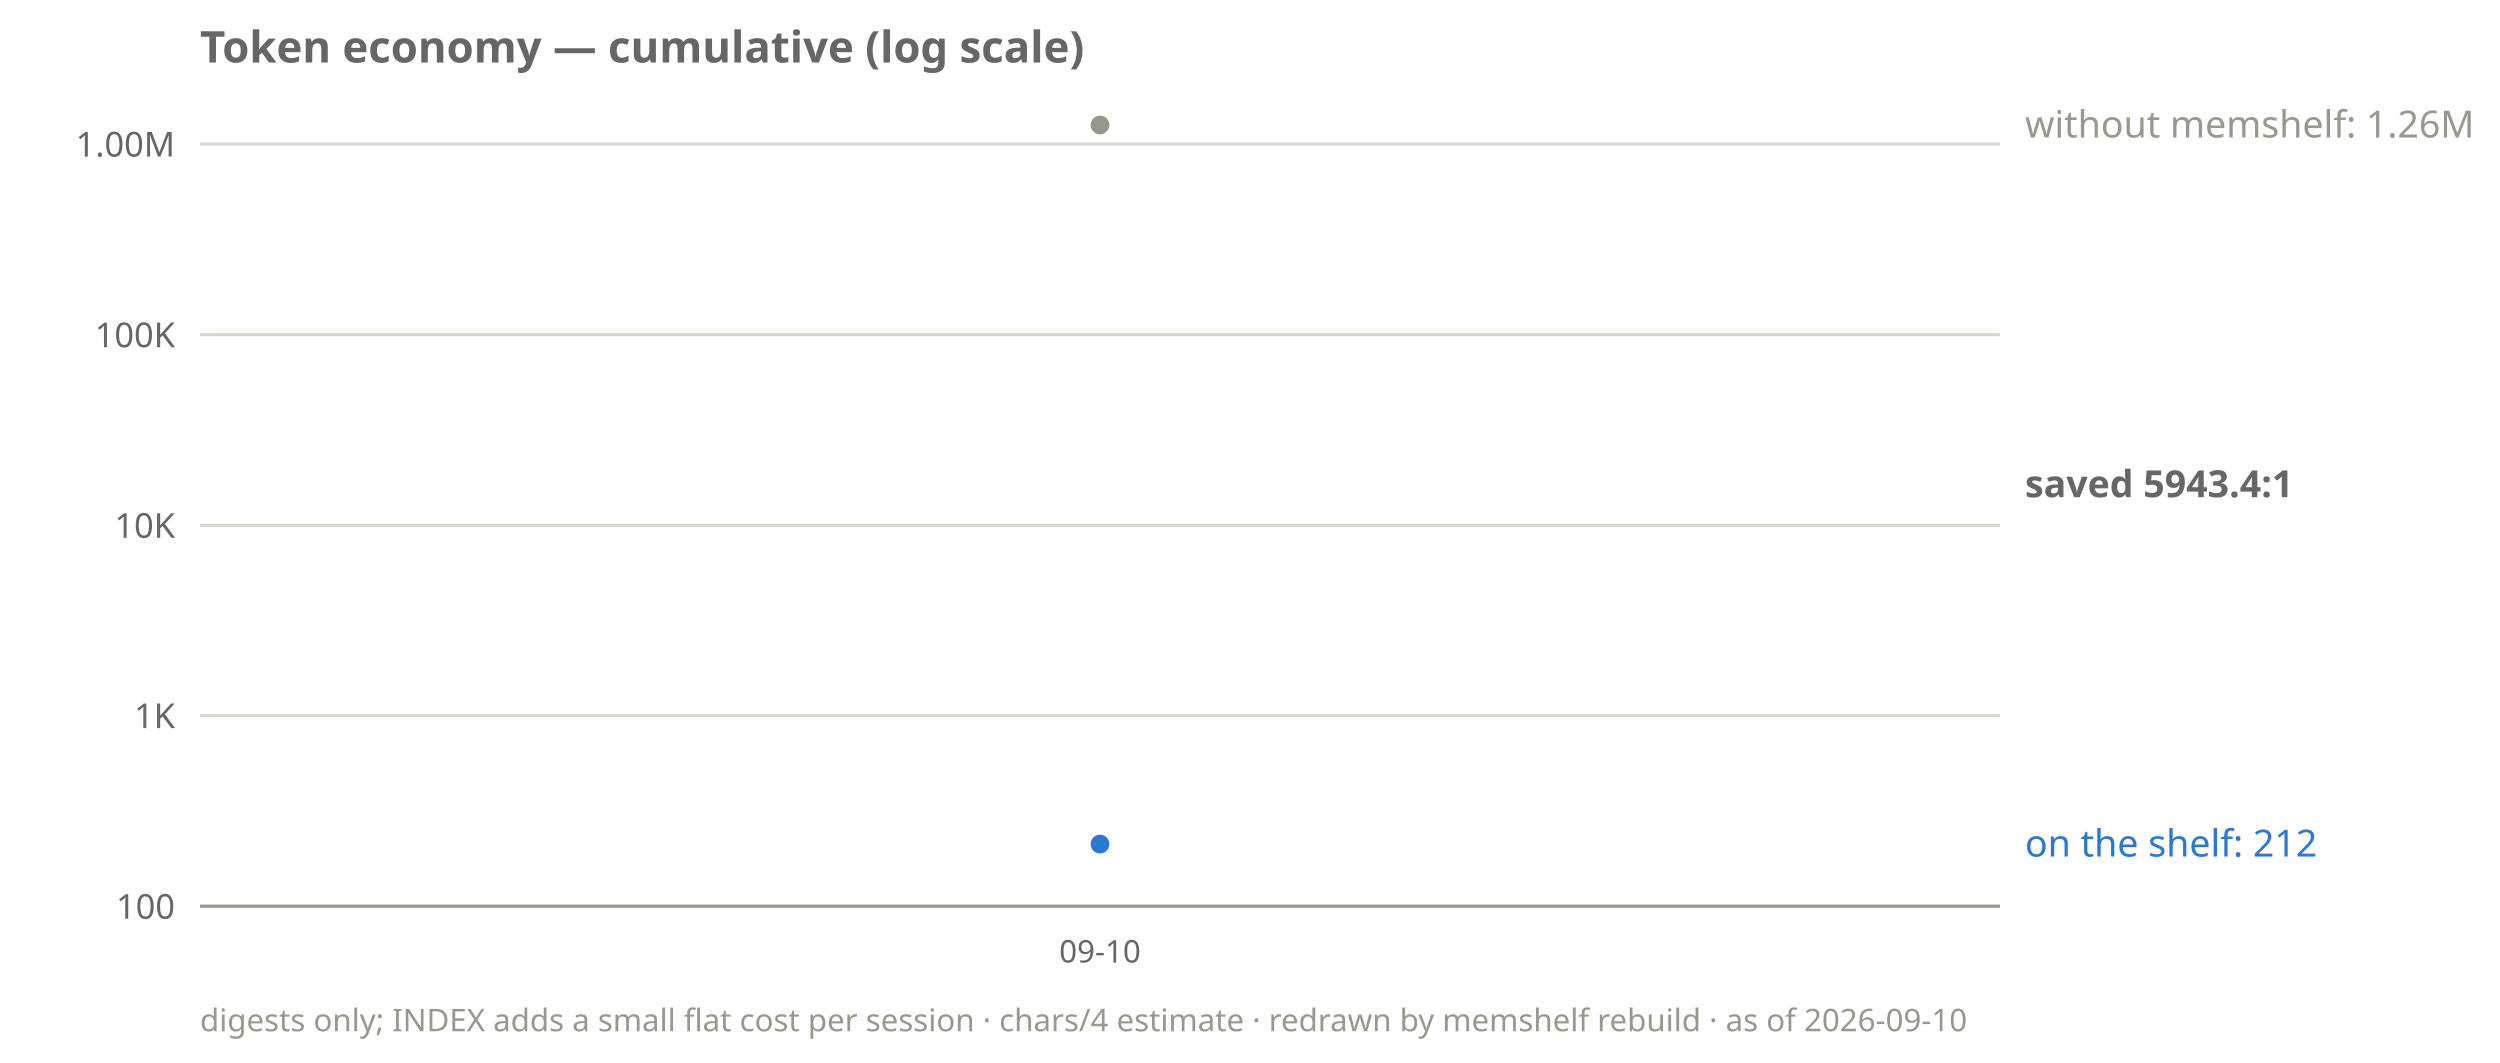
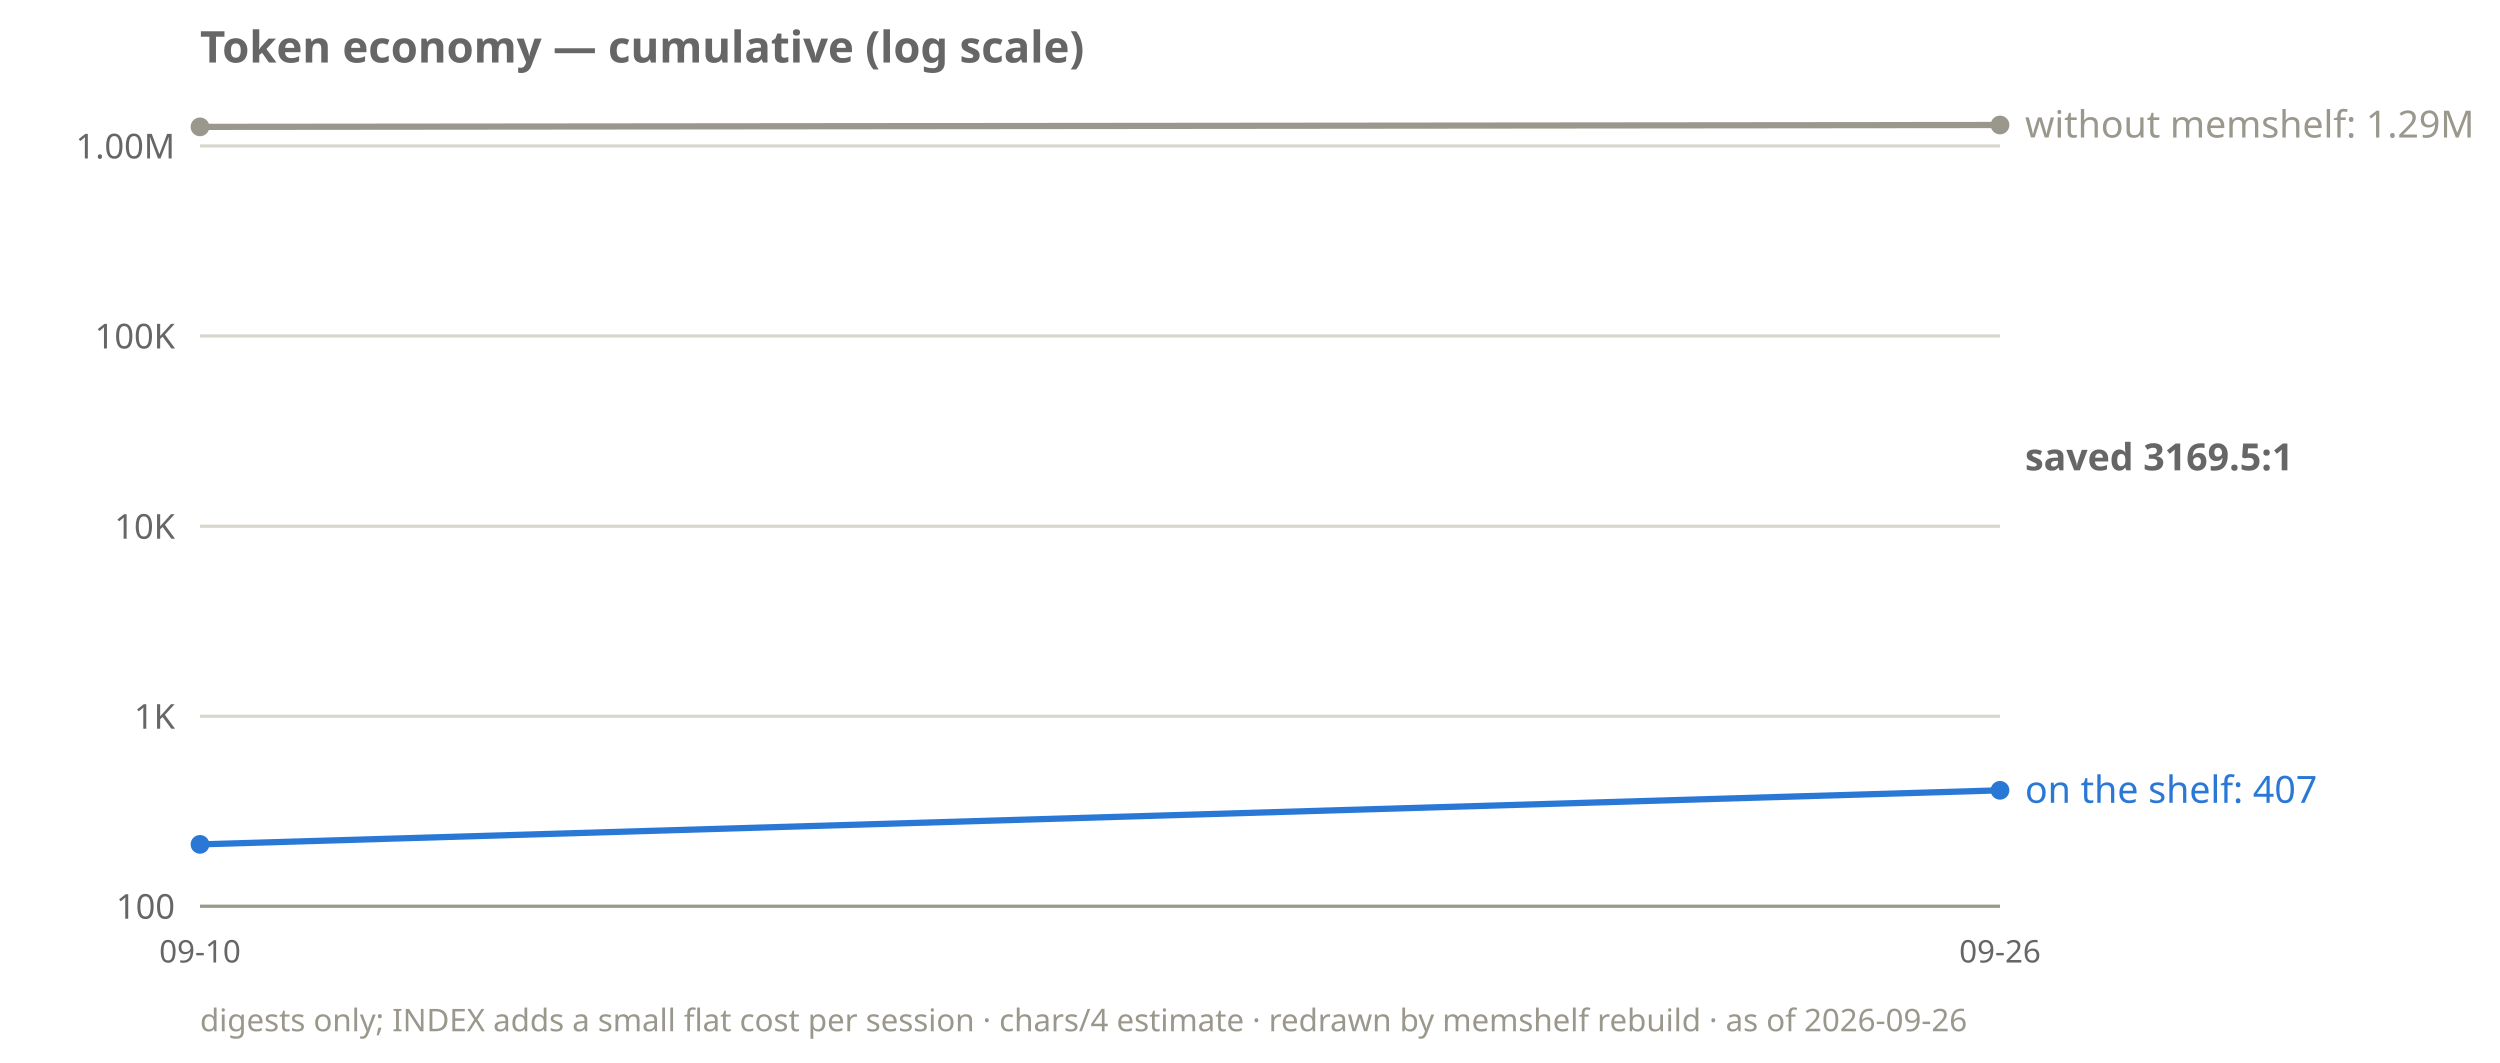
<svg xmlns="http://www.w3.org/2000/svg" viewBox="0 0 800 340" font-family="system-ui, sans-serif">
  <text x="64" y="20" font-size="14" font-weight="600" fill="#666666">Token economy — cumulative (log scale)</text>
  <line x1="64" x2="640" y1="290.0" y2="290.0" stroke="#d8d6cc" stroke-width="1" />
  <text x="56" y="294.0" text-anchor="end" font-size="11" fill="#666666">100</text>
-   <line x1="64" x2="640" y1="229.0" y2="229.0" stroke="#d8d6cc" stroke-width="1" />
-   <text x="56" y="233.0" text-anchor="end" font-size="11" fill="#666666">1K</text>
-   <line x1="64" x2="640" y1="168.1" y2="168.1" stroke="#d8d6cc" stroke-width="1" />
-   <text x="56" y="172.1" text-anchor="end" font-size="11" fill="#666666">10K</text>
-   <line x1="64" x2="640" y1="107.1" y2="107.1" stroke="#d8d6cc" stroke-width="1" />
-   <text x="56" y="111.1" text-anchor="end" font-size="11" fill="#666666">100K</text>
-   <line x1="64" x2="640" y1="46.1" y2="46.1" stroke="#d8d6cc" stroke-width="1" />
-   <text x="56" y="50.1" text-anchor="end" font-size="11" fill="#666666">1.00M</text>
+   <line x1="64" x2="640" y1="229.2" y2="229.2" stroke="#d8d6cc" stroke-width="1" />
+   <text x="56" y="233.2" text-anchor="end" font-size="11" fill="#666666">1K</text>
+   <line x1="64" x2="640" y1="168.4" y2="168.4" stroke="#d8d6cc" stroke-width="1" />
+   <text x="56" y="172.4" text-anchor="end" font-size="11" fill="#666666">10K</text>
+   <line x1="64" x2="640" y1="107.5" y2="107.5" stroke="#d8d6cc" stroke-width="1" />
+   <text x="56" y="111.5" text-anchor="end" font-size="11" fill="#666666">100K</text>
+   <line x1="64" x2="640" y1="46.7" y2="46.7" stroke="#d8d6cc" stroke-width="1" />
+   <text x="56" y="50.7" text-anchor="end" font-size="11" fill="#666666">1.00M</text>
  <line x1="64" x2="640" y1="290" y2="290" stroke="#9a978c" stroke-width="1" />
-   <polyline points="352.0,40.0" fill="none" stroke="#9a978c" stroke-width="2" stroke-linejoin="round" />
-   <circle cx="352.0" cy="40.0" r="3" fill="#9a978c" />
-   <polyline points="352.0,270.1" fill="none" stroke="#2a78d6" stroke-width="2" stroke-linejoin="round" />
-   <circle cx="352.0" cy="270.1" r="3" fill="#2a78d6" />
-   <text x="648" y="44.0" font-size="12" fill="#9a978c">without memshelf: 1.26M</text>
-   <text x="648" y="274.1" font-size="12" fill="#2a78d6">on the shelf: 212</text>
-   <text x="648" y="159.1" font-size="12" font-weight="600" fill="#666666">saved 5943.4:1</text>
-   <text x="352.0" y="308" text-anchor="middle" font-size="10" fill="#666666">09-10</text>
-   <text x="64" y="330" font-size="10" fill="#9a978c">digests only; INDEX adds a small flat cost per session · chars/4 estimate · redrawn by memshelf rebuild · as of 2026-09-10</text>
+   <polyline points="64.0,40.6 640.0,40.0" fill="none" stroke="#9a978c" stroke-width="2" stroke-linejoin="round" />
+   <circle cx="64.0" cy="40.6" r="3" fill="#9a978c" />
+   <circle cx="640.0" cy="40.0" r="3" fill="#9a978c" />
+   <polyline points="64.0,270.2 640.0,252.9" fill="none" stroke="#2a78d6" stroke-width="2" stroke-linejoin="round" />
+   <circle cx="64.0" cy="270.2" r="3" fill="#2a78d6" />
+   <circle cx="640.0" cy="252.9" r="3" fill="#2a78d6" />
+   <text x="648" y="44.0" font-size="12" fill="#9a978c">without memshelf: 1.29M</text>
+   <text x="648" y="256.9" font-size="12" fill="#2a78d6">on the shelf: 407</text>
+   <text x="648" y="150.5" font-size="12" font-weight="600" fill="#666666">saved 3169.5:1</text>
+   <text x="64.0" y="308" text-anchor="middle" font-size="10" fill="#666666">09-10</text>
+   <text x="640.0" y="308" text-anchor="middle" font-size="10" fill="#666666">09-26</text>
+   <text x="64" y="330" font-size="10" fill="#9a978c">digests only; INDEX adds a small flat cost per session · chars/4 estimate · redrawn by memshelf rebuild · as of 2026-09-26</text>
</svg>
